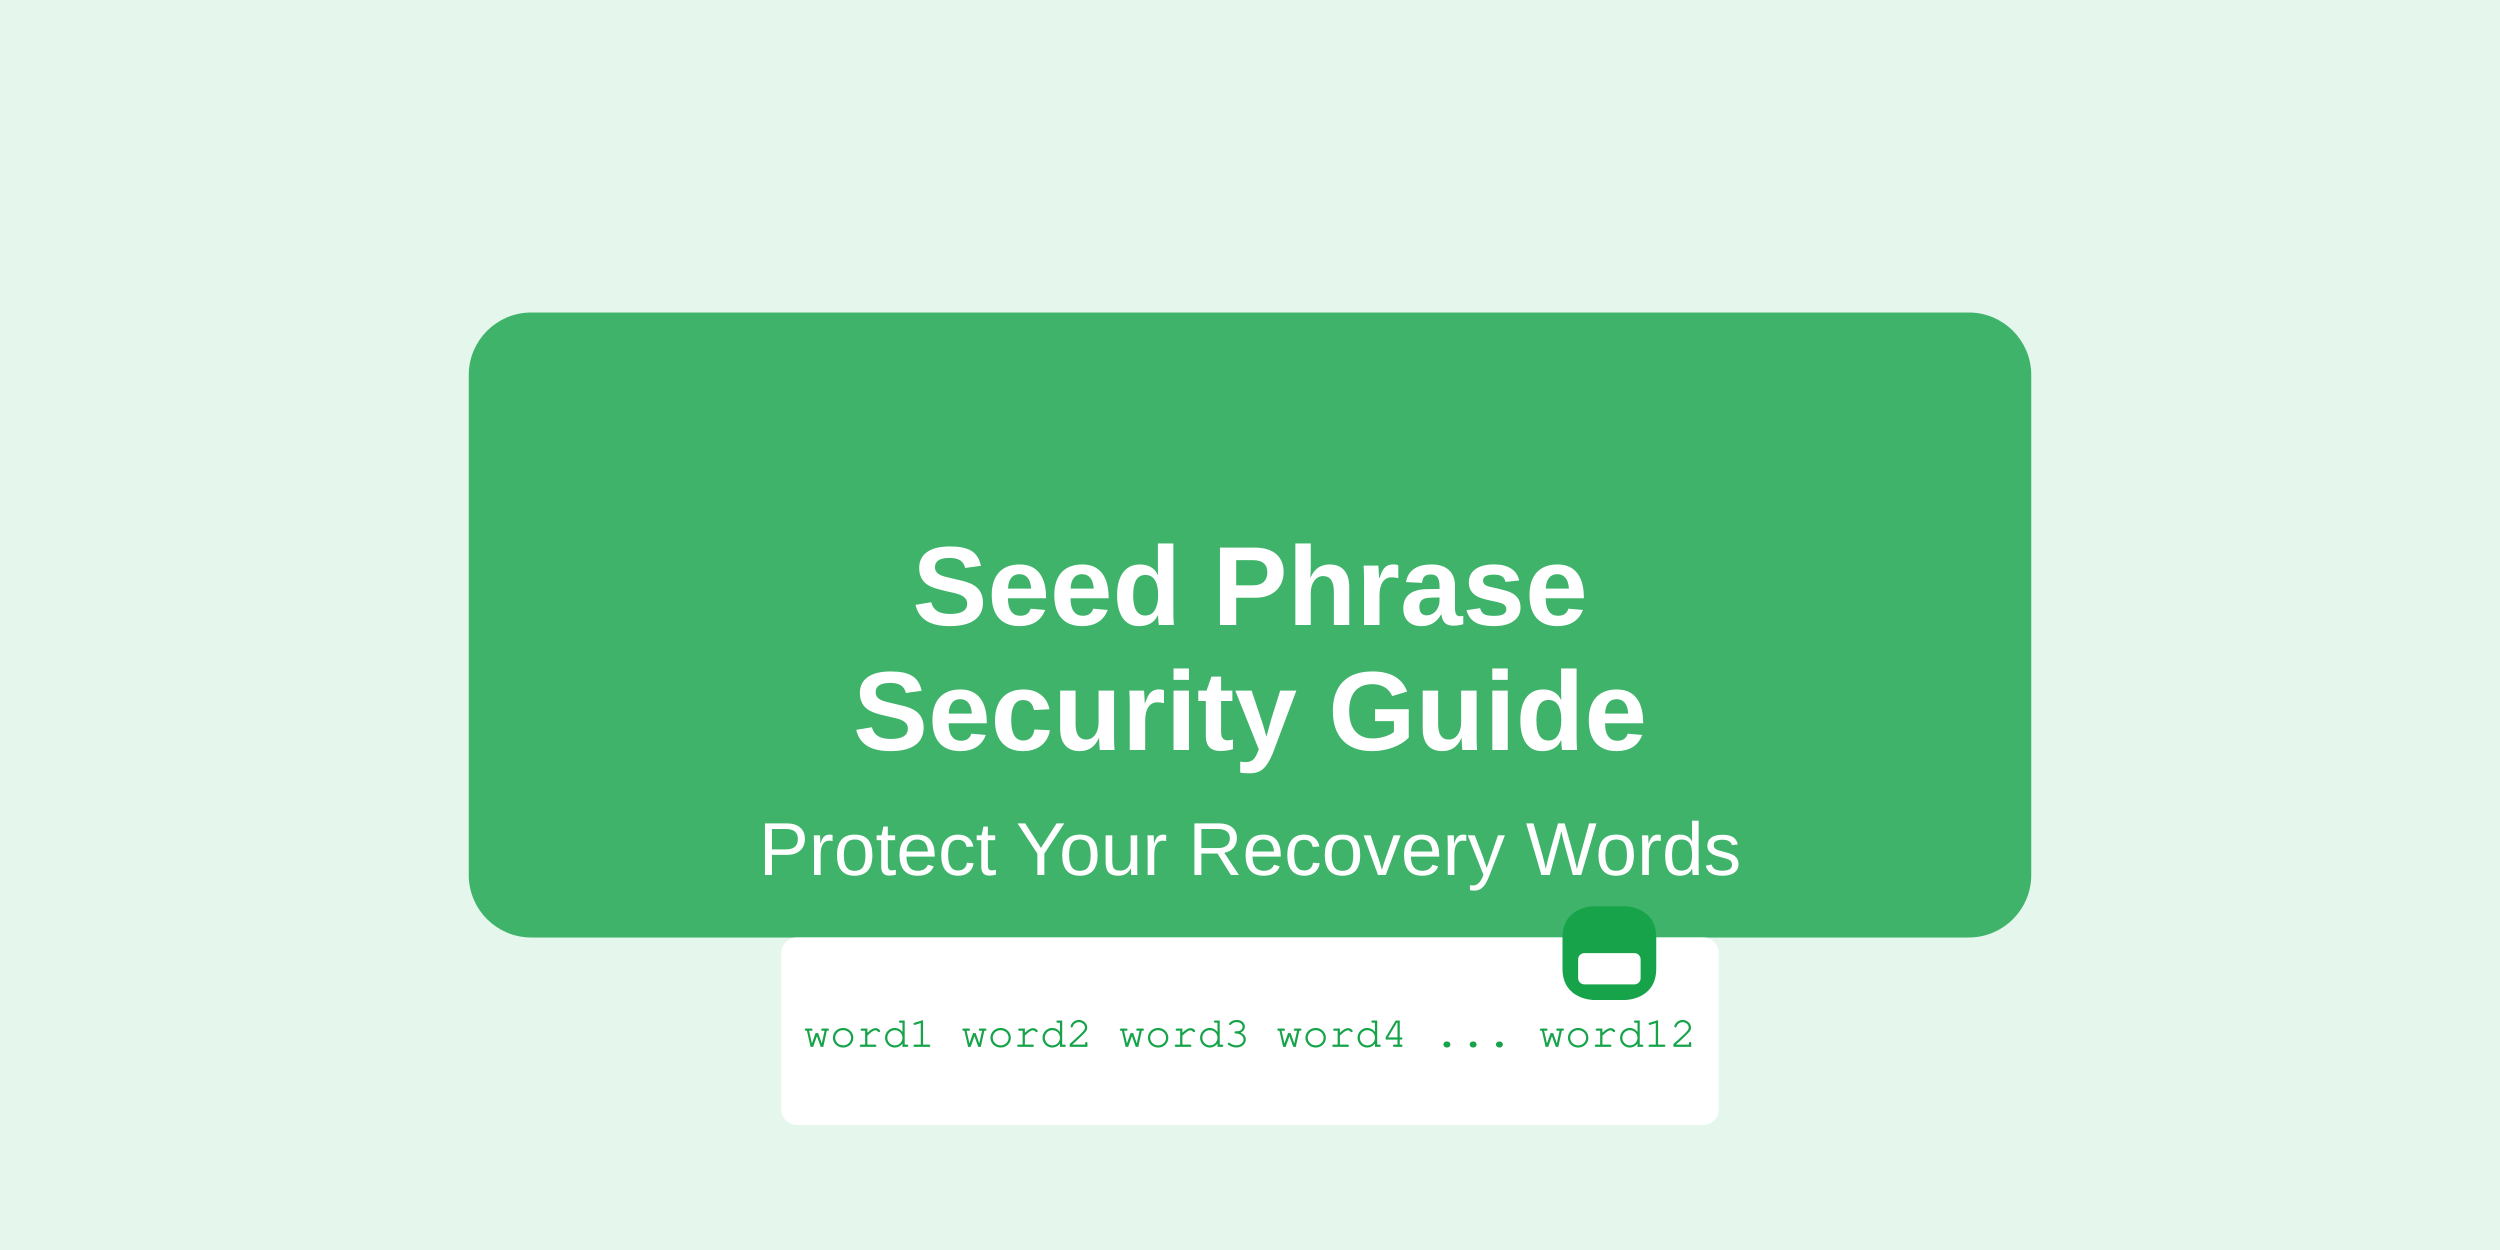
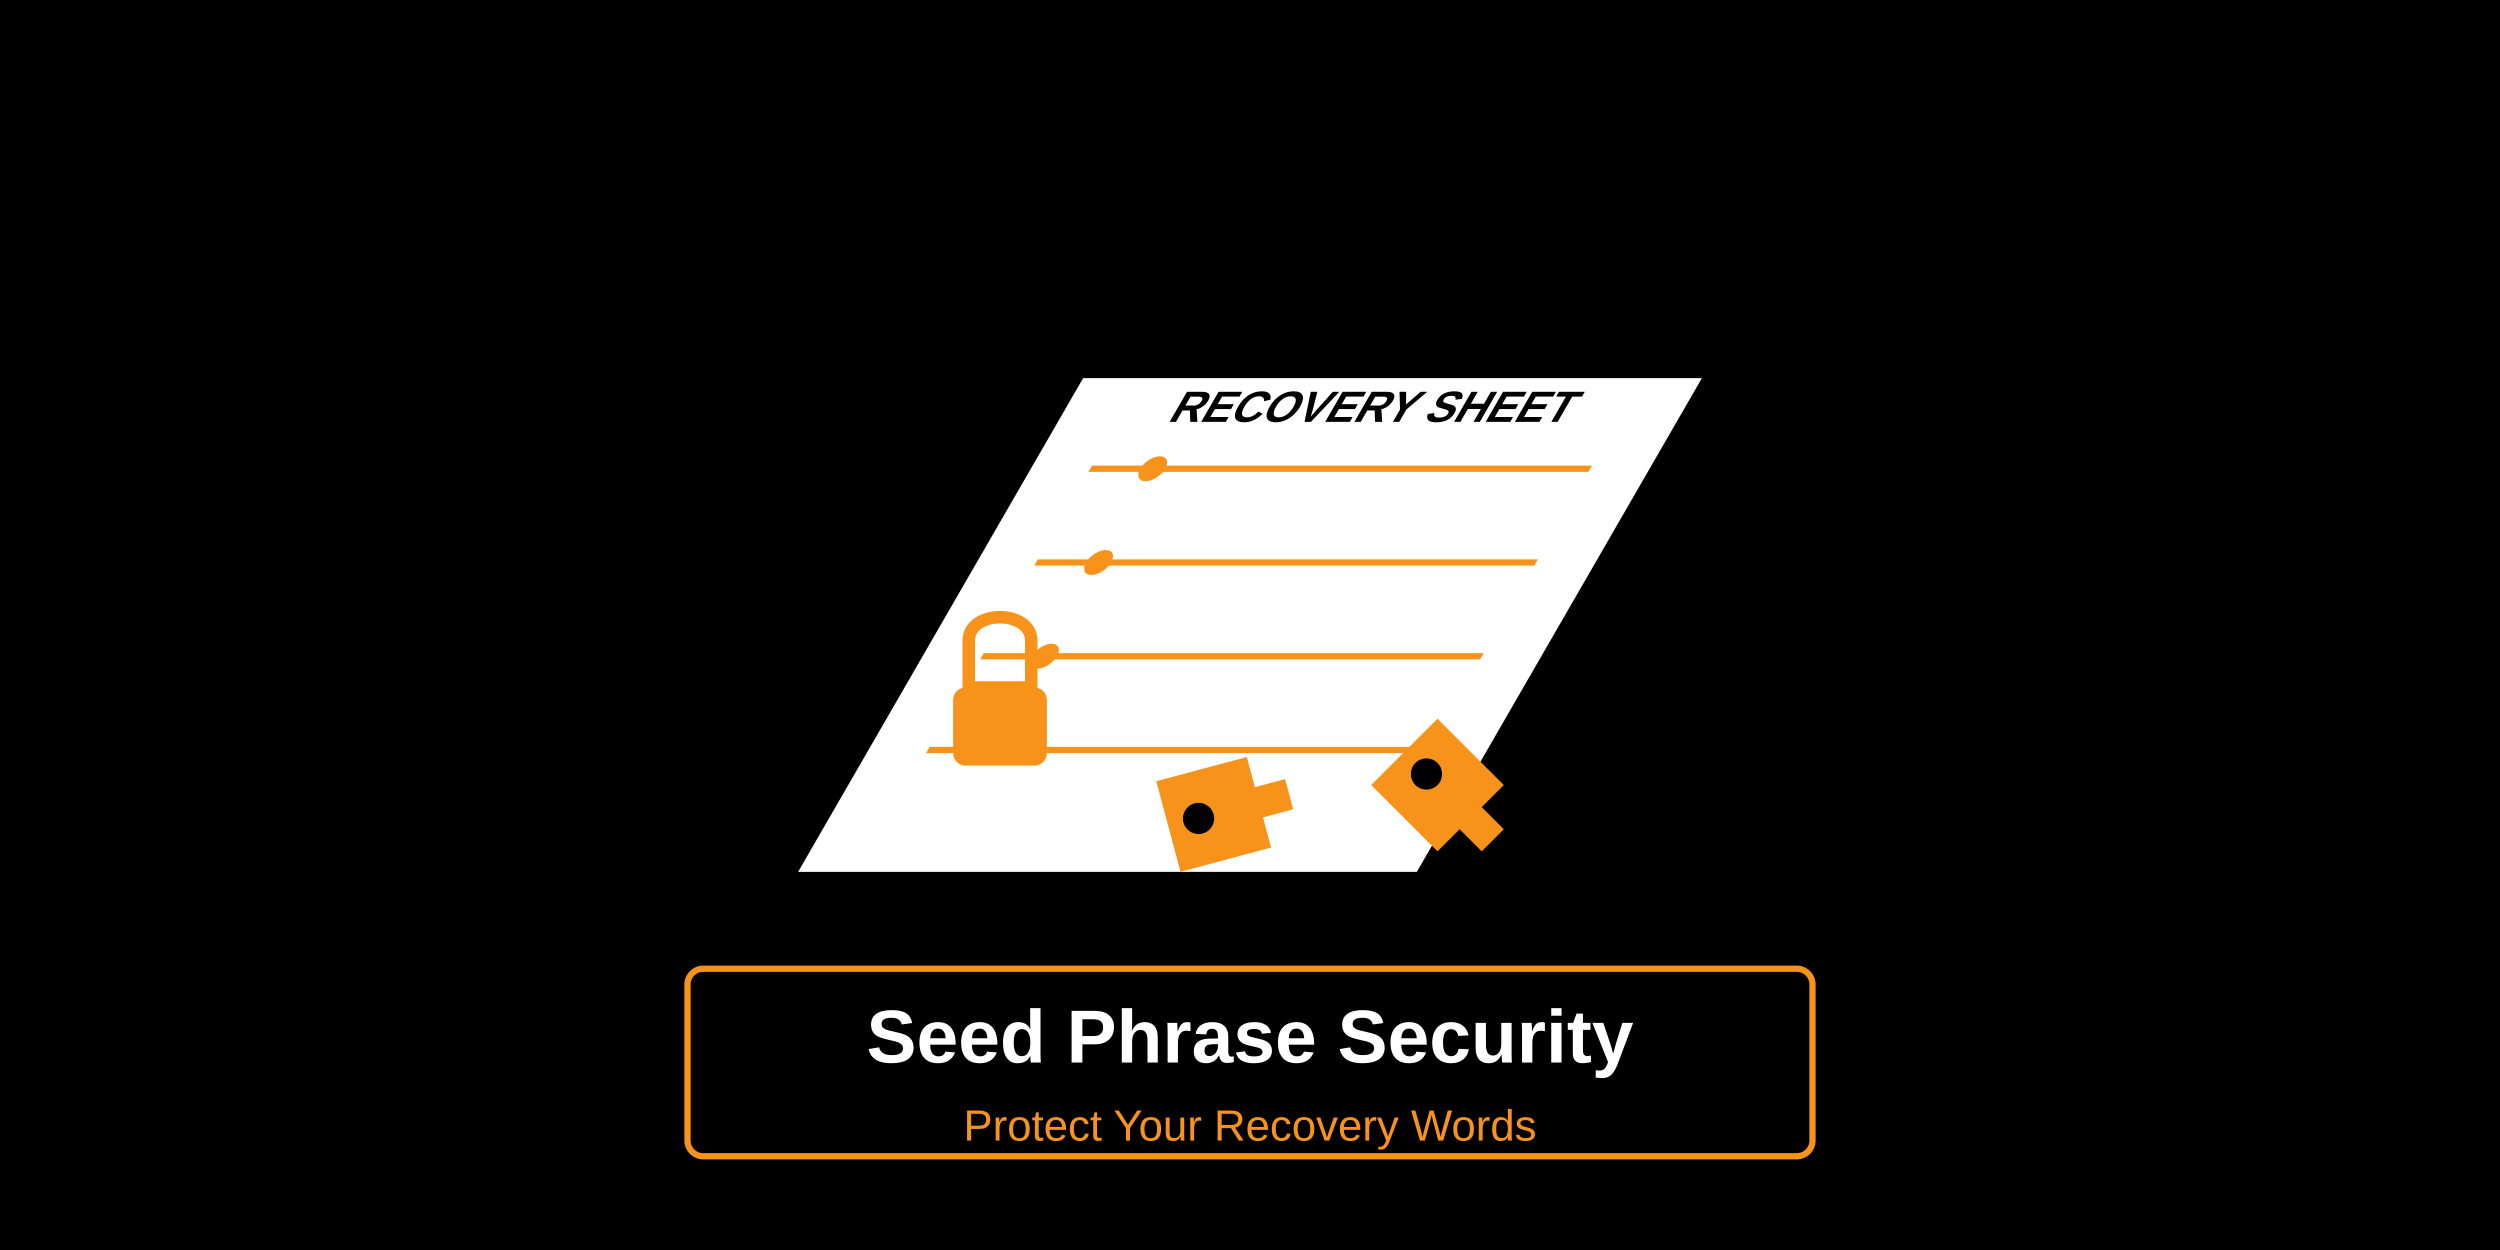
<svg xmlns="http://www.w3.org/2000/svg" width="800" height="400" viewBox="0 0 800 400" fill="none">
-   <rect width="800" height="400" fill="#E5F7ED" />
-   <rect x="150" y="100" width="500" height="200" rx="20" fill="#16A34A" fill-opacity="0.8" />
-   <text x="400" y="200" font-family="Arial, sans-serif" font-size="36" font-weight="bold" fill="white" text-anchor="middle">Seed Phrase</text>
-   <text x="400" y="240" font-family="Arial, sans-serif" font-size="36" font-weight="bold" fill="white" text-anchor="middle">Security Guide</text>
-   <text x="400" y="280" font-family="Arial, sans-serif" font-size="24" fill="white" text-anchor="middle">Protect Your Recovery Words</text>
-   <rect x="250" y="300" width="300" height="60" rx="5" fill="white" />
-   <text x="400" y="335" font-family="Courier, monospace" font-size="14" fill="#16A34A" text-anchor="middle">word1 word2 word3 word4 ... word12</text>
-   <path d="M520 320C520 320 530 320 530 310V300C530 290 520 290 520 290H510C510 290 500 290 500 300V310C500 320 510 320 510 320H520Z" fill="#16A34A" />
-   <rect x="505" y="305" width="20" height="10" rx="2" fill="white" />
+   <rect width="800" height="400" fill="#000000" />
+   <g transform="translate(400, 200)">
+     <g transform="skewX(-30) skewY(0)">
+       <rect x="-100" y="-80" width="200" height="160" fill="#FFFFFF" stroke="#000000" stroke-width="2" />
+       <line x1="-80" y1="-50" x2="80" y2="-50" stroke="#F7931A" stroke-width="2" />
+       <line x1="-80" y1="-20" x2="80" y2="-20" stroke="#F7931A" stroke-width="2" />
+       <line x1="-80" y1="10" x2="80" y2="10" stroke="#F7931A" stroke-width="2" />
+       <line x1="-80" y1="40" x2="80" y2="40" stroke="#F7931A" stroke-width="2" />
+       <circle cx="-60" cy="-50" r="4" fill="#F7931A" />
+       <circle cx="-60" cy="-20" r="4" fill="#F7931A" />
+       <circle cx="-60" cy="10" r="4" fill="#F7931A" />
+       <circle cx="-60" cy="40" r="4" fill="#F7931A" />
+       <text x="0" y="-65" font-family="Arial, sans-serif" font-size="14" font-weight="bold" fill="#000000" text-anchor="middle">RECOVERY SHEET</text>
+     </g>
+     <g transform="translate(60, 30)">
+       <path d="M0,0 L30,0 L30,10 L40,10 L40,20 L30,20 L30,30 L0,30 L0,0Z" fill="#F7931A" transform="rotate(45)" />
+       <circle cx="10" cy="15" r="5" fill="#000000" transform="rotate(45) translate(0, 0)" />
+     </g>
+     <g transform="translate(-30, 50)">
+       <path d="M0,0 L30,0 L30,10 L40,10 L40,20 L30,20 L30,30 L0,30 L0,0Z" fill="#F7931A" transform="rotate(-15)" />
+       <circle cx="10" cy="15" r="5" fill="#000000" transform="rotate(-15) translate(0, 0)" />
+     </g>
+     <g transform="translate(-80, 20)">
+       <rect x="-15" y="0" width="30" height="25" rx="4" fill="#F7931A" />
+       <path d="M-10,-15 C-10,-25 10,-25 10,-15 L10,0 L-10,0 L-10,-15Z" fill="none" stroke="#F7931A" stroke-width="4" />
+     </g>
+   </g>
+   <g transform="translate(400, 340)">
+     <rect x="-180" y="-30" width="360" height="60" rx="5" fill="none" stroke="#F7931A" stroke-width="2" />
+     <text x="0" y="0" font-family="Arial, sans-serif" font-size="24" font-weight="bold" fill="#FFFFFF" text-anchor="middle">Seed Phrase Security</text>
+     <text x="0" y="25" font-family="Arial, sans-serif" font-size="14" fill="#F7931A" text-anchor="middle">Protect Your Recovery Words</text>
+   </g>
</svg>
